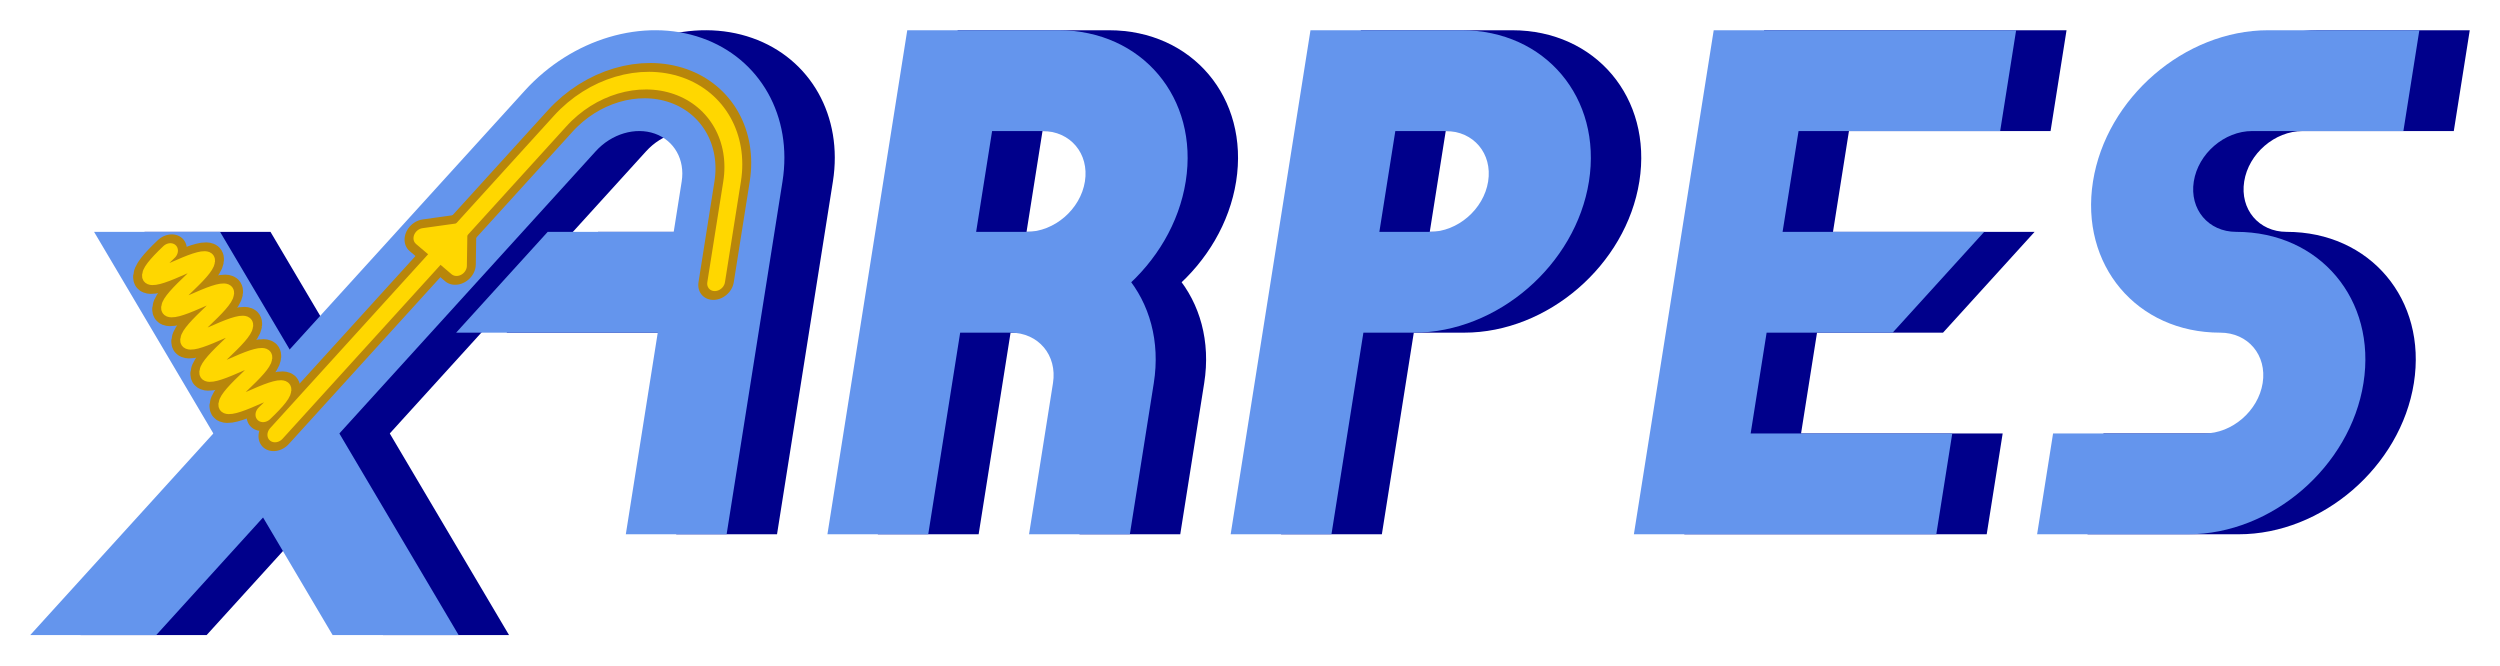
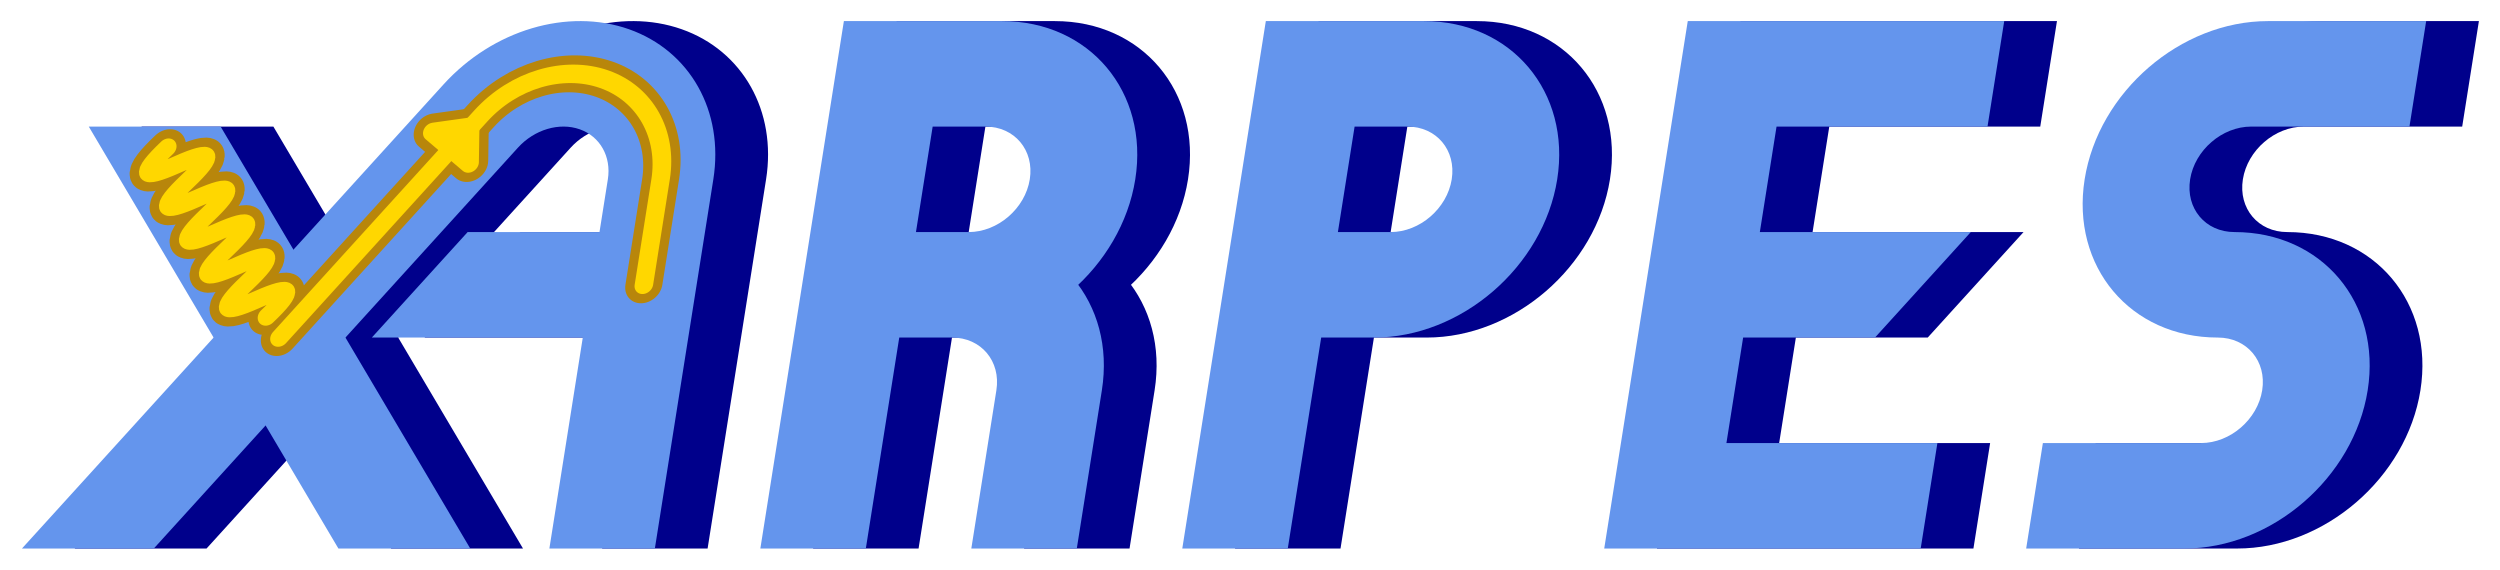
- <svg xmlns="http://www.w3.org/2000/svg" xmlns:xlink="http://www.w3.org/1999/xlink" width="496" height="132" viewBox="-1.0 -0.3 24.8 6.6">
+ <svg xmlns="http://www.w3.org/2000/svg" xmlns:xlink="http://www.w3.org/1999/xlink" width="474" height="108" viewBox="-1 -0.2 23.7 5.4">
  <defs>
    <g id="xarpes">
-       <path d="M0.25,2 l3,4 h1.25 l-3,-4 z" />
-       <path d="M0.25,6 h1.25 l3.6,-4.8 a0.5,0.5,0,0,1,0.9,0.3 v0.5 h-1.25 l-0.75,1 h2 v2 h1 v-3.5 a1.5,1.5,0,0,0,-2.7,-0.9 z" />
-       <path d="M8,5 h1 v-5 h-1 z m0,-2 h1.5 a1.5,1.5,0,0,0,0,-3 h-1.5 v1 h1.5 a0.5,0.5,0,0,1,0,1 h-1.5 z h1.5 a0.5,0.5,0,0,1,0.5,0.5 v1.5 h1 v-1.5 a1.5,1.5,0,0,0,-1.5,-1.5 h-1.5 z" />
-       <path d="M12,5 h1 v-5 h-1 z m0,-2 h1.5 a1.5,1.5,0,0,0,0,-3 h-1.5 v1 h1.5 a0.5,0.5,0,0,1,0,1 h-1.5 z" />
-       <path d="M16,5 h3 v-1 h-2 v-1 h1.25 l0.75,-1 h-2 v-1 h2 v-1 h-3 z" />
-       <path d="M20,5 h1.5 a1.5,1.5,0,0,0,0,-3 a0.5,0.5,0,0,1,0,-1 h1.5 v-1 h-1.5 a1.5,1.5,0,0,0,0,3 a0.5,0.5,0,0,1,0,1 h-1.5 z" />
+       <path d="M0,1 l3,4 h1.25 l-3,-4 z" />
+       <path d="M0,5 h1.25 l2.85,-3.8 a0.5,0.5,0,0,1,0.9,0.3 v0.5 h-1.25 l-0.75,1 h2 v2 h1 v-3.5 a1.5,1.5,0,0,0,-2.7,-0.9 z" />
+       <path d="M7,5 h1 v-5 h-1 z m0,-2 h1.5 a1.5,1.5,0,0,0,0,-3 h-1.5 v1 h1.5 a0.5,0.5,0,0,1,0,1 h-1.5 z h1.5 a0.5,0.5,0,0,1,0.5,0.5 v1.5 h1 v-1.5 a1.5,1.5,0,0,0,-1.5,-1.5 h-1.5 z" />
+       <path d="M11,5 h1 v-5 h-1 z m0,-2 h1.5 a1.5,1.5,0,0,0,0,-3 h-1.5 v1 h1.5 a0.5,0.5,0,0,1,0,1 h-1.5 z" />
+       <path d="M15,5 h3 v-1 h-2 v-1 h1.25 l0.75,-1 h-2 v-1 h2 v-1 h-3 z" />
+       <path d="M19,5 h1.5 a1.5,1.5,0,0,0,0,-3 a0.5,0.5,0,0,1,0,-1 h1.5 v-1 h-1.5 a1.5,1.5,0,0,0,0,3 a0.5,0.5,0,0,1,0,1 h-1.5 z" />
    </g>
    <g id="feynman" stroke-linecap="round" stroke-linejoin="round" fill="none">
-       <path d="M2.375,4 l2.325,-3.1 a1,1,0,0,1,1.8,0.6 v1" />
-       <path d="M3.865,2 l0.05,0.35 l-0.4,-0.3 z" />
-       <path transform="translate(1.625, 3) rotate(53.1301)" d="M-1,0 q0.1,0.5,0.2,0 q0.1,-0.5,0.2,0 q0.1,0.5,0.2,0 q0.1,-0.5,0.2,0 q0.1,0.5,0.2,0 q0.1,-0.5,0.2,0 q0.1,0.5,0.2,0 q0.1,-0.5,0.2,0 q0.1,0.5,0.2,0 q0.1,-0.5,0.2,0" />
+       <path d="M2.125,3 l1.575,-2.1 a1,1,0,0,1,1.8,0.6 v1" />
+       <path d="M3.615,1 l0.05,0.35 l-0.4,-0.3 z" />
+       <path transform="translate(1.375, 2) rotate(53.13)" d="M-1,0 q0.1,0.5,0.2,0 q0.1,-0.5,0.2,0 q0.1,0.5,0.2,0 q0.1,-0.5,0.2,0 q0.1,0.5,0.2,0 q0.1,-0.5,0.2,0 q0.1,0.5,0.2,0 q0.1,-0.5,0.2,0 q0.1,0.5,0.2,0 q0.1,-0.5,0.2,0" />
    </g>
  </defs>
  <use xlink:href="#xarpes" fill="DarkBlue" transform="translate(0.5) skewX(-9)" />
  <use xlink:href="#xarpes" fill="CornflowerBlue" transform="skewX(-9)" />
  <use xlink:href="#feynman" stroke="DarkGoldenRod" stroke-width="0.35" transform="skewX(-9)" />
  <use xlink:href="#feynman" stroke="Gold" stroke-width="0.175" transform="skewX(-9)" />
</svg>
